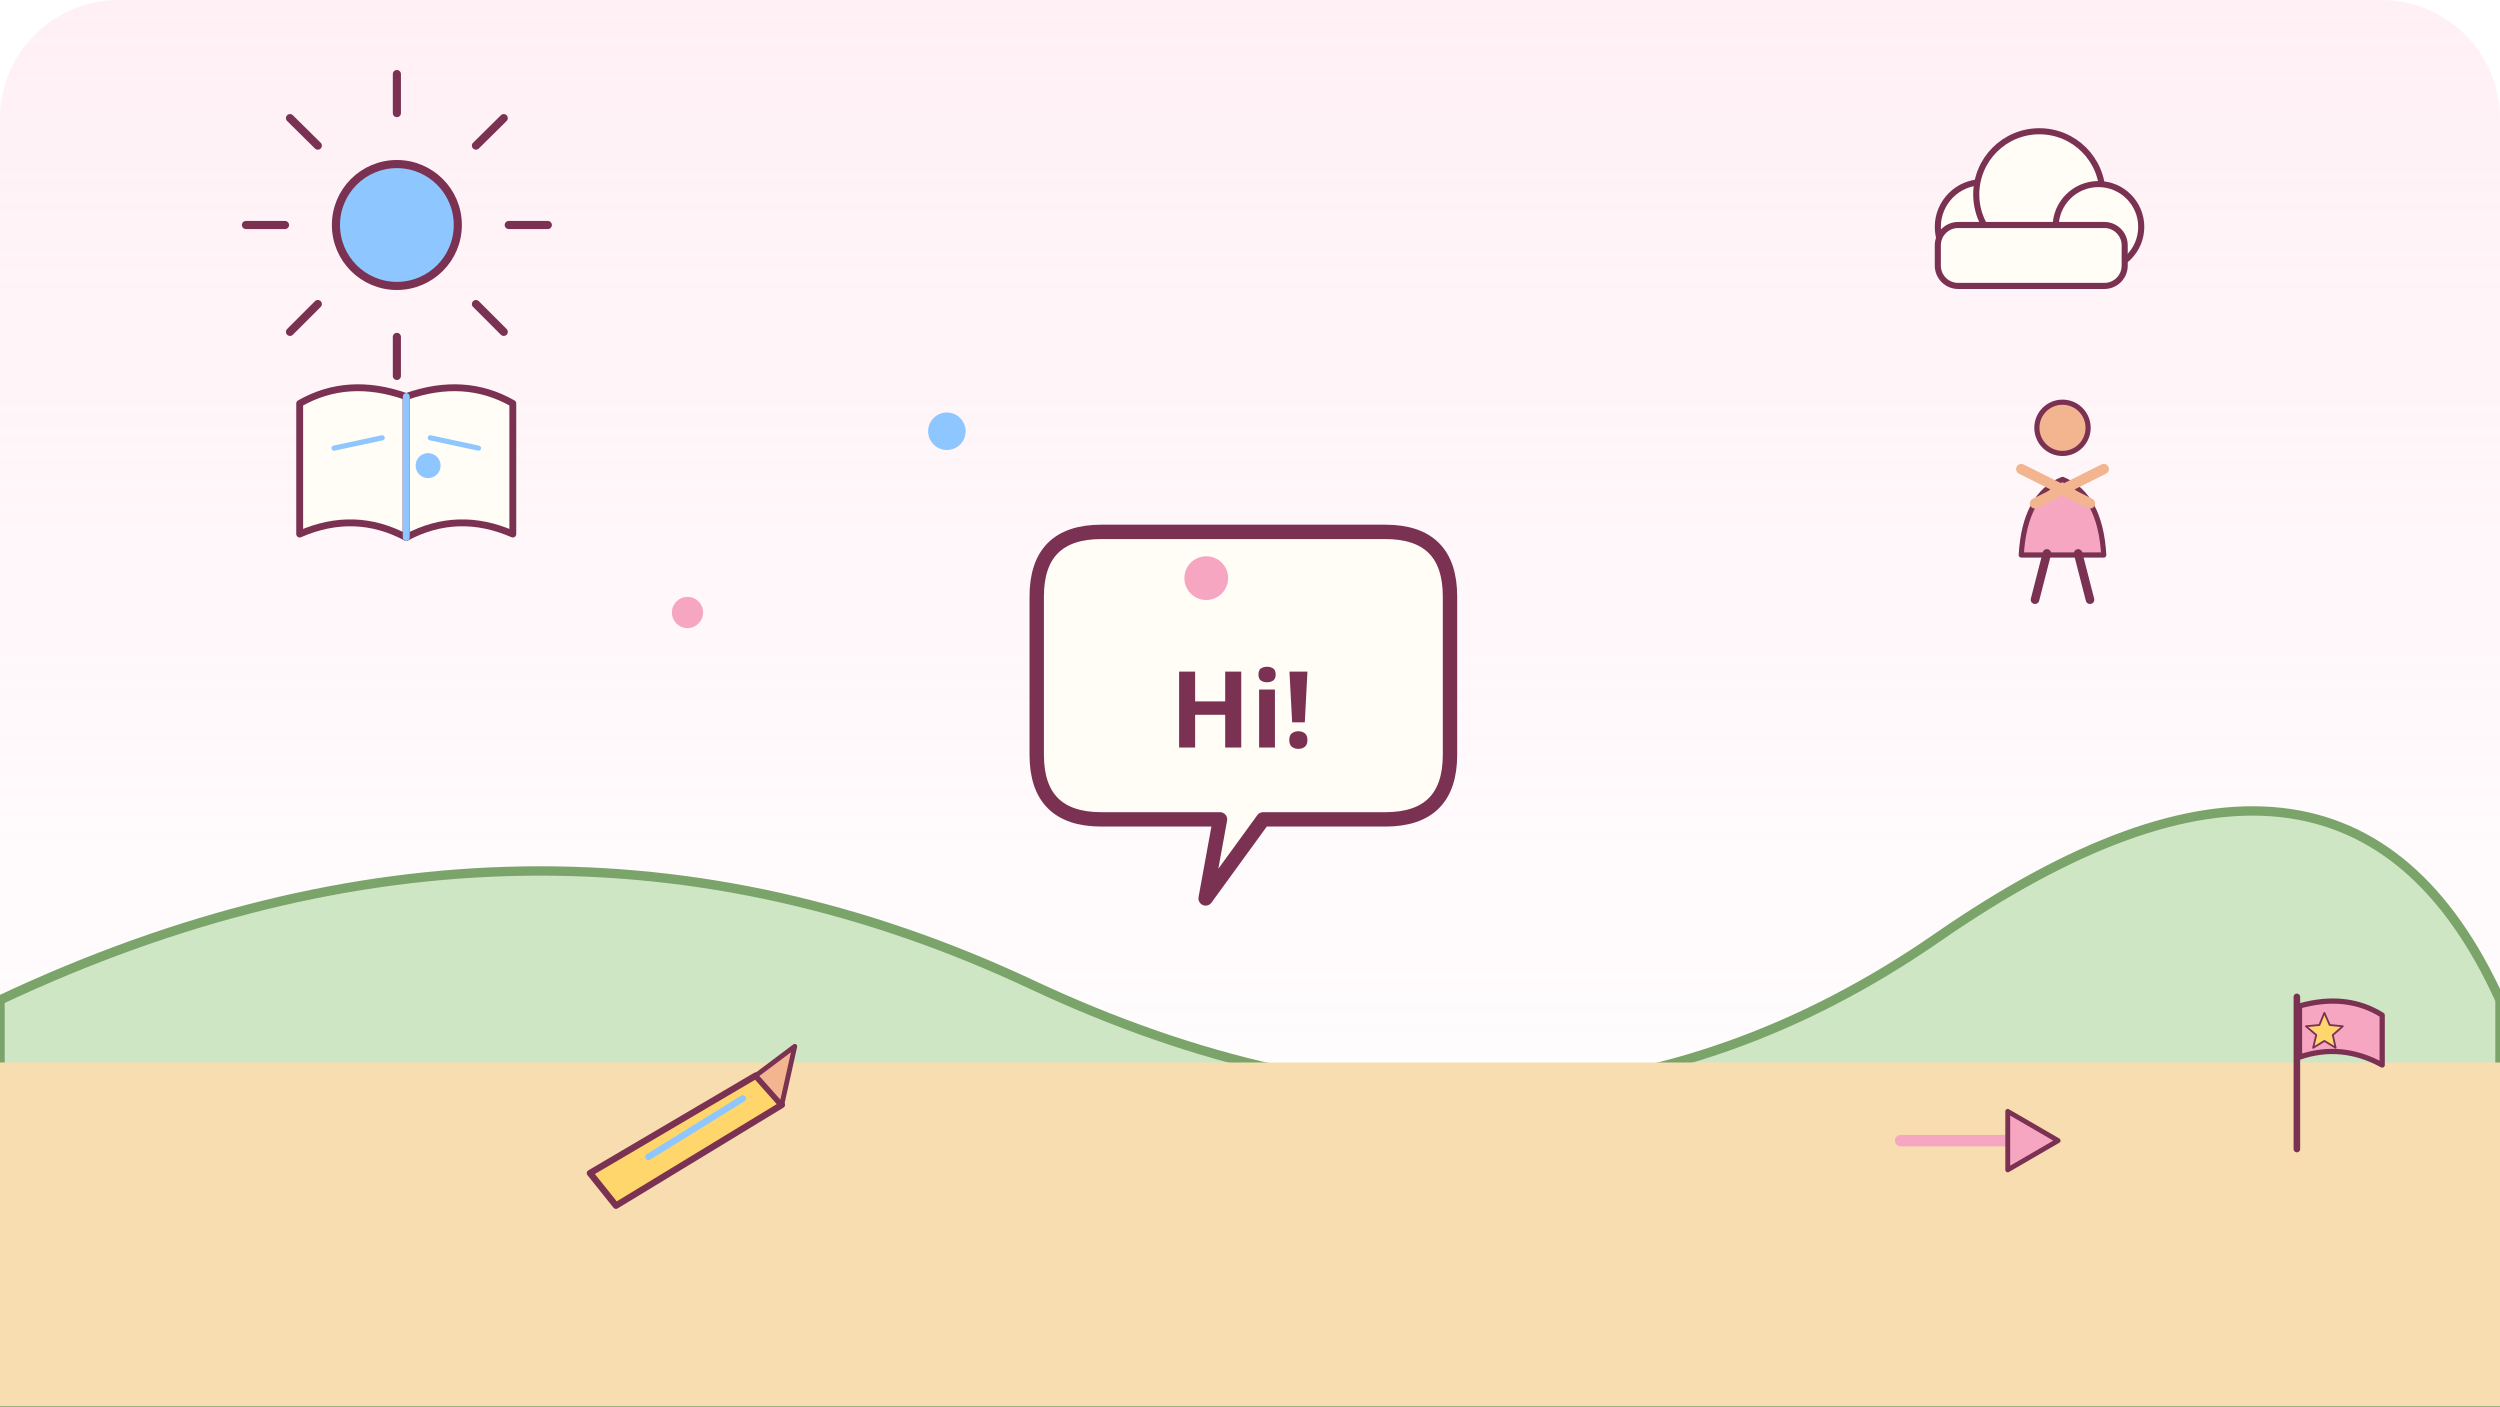
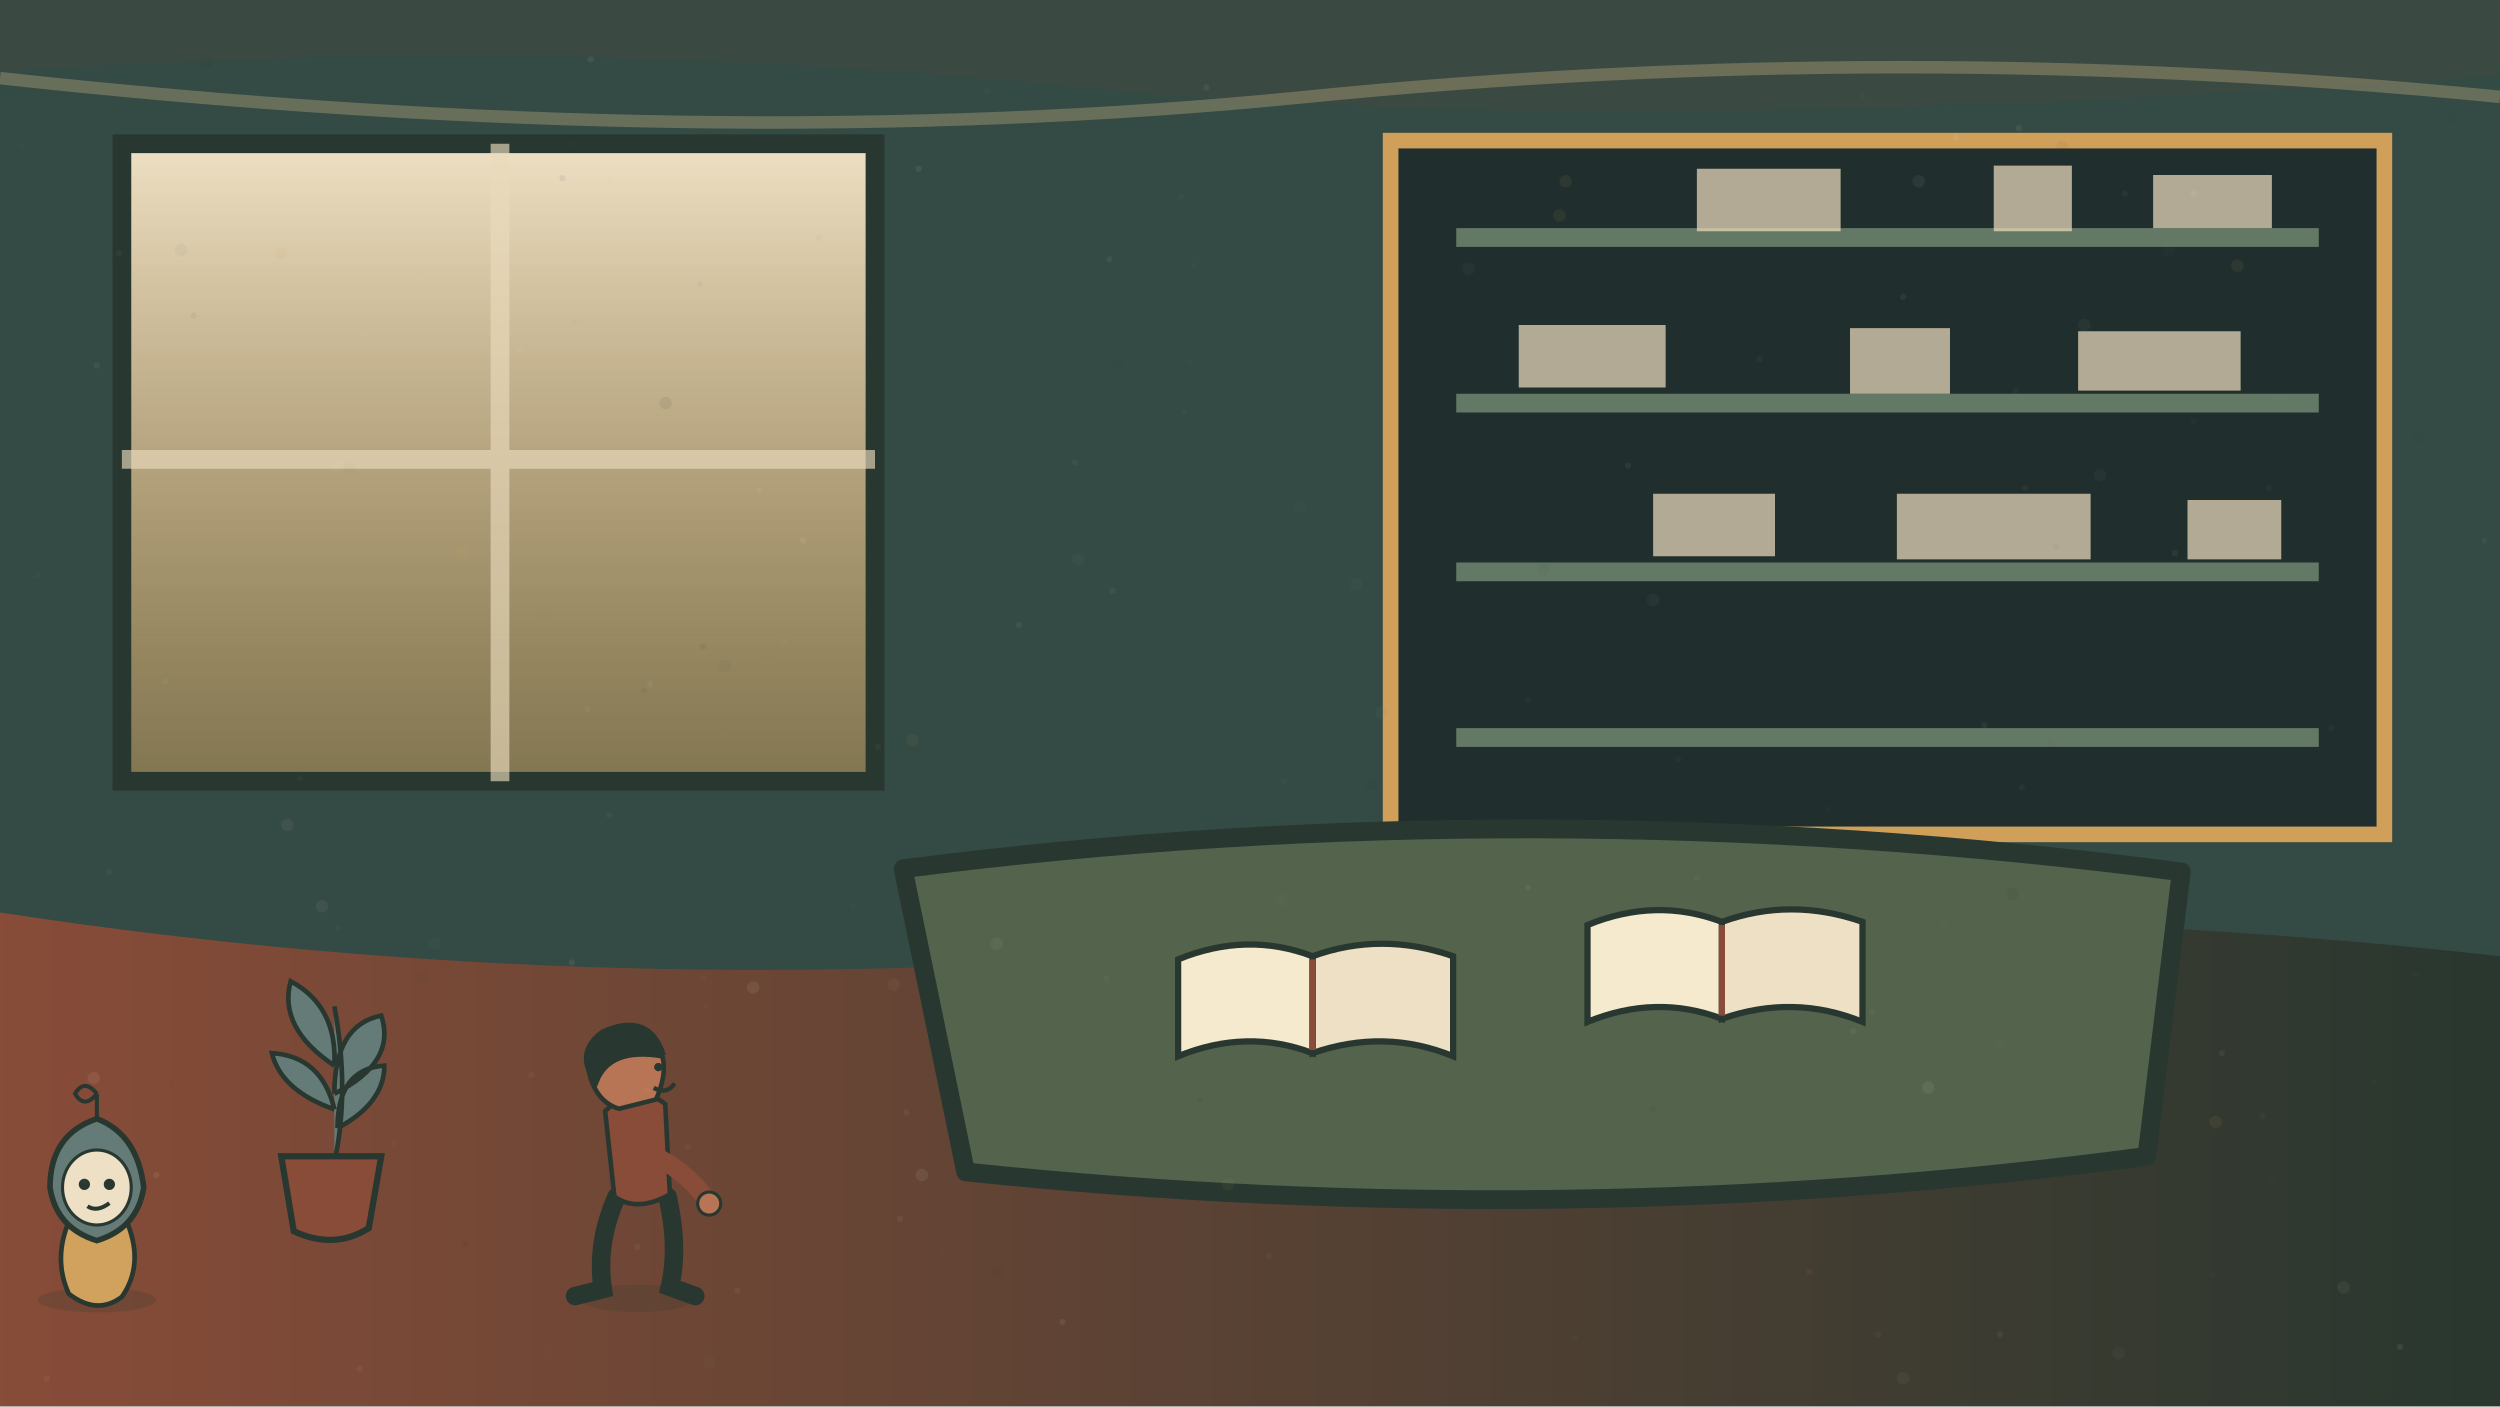
- <svg xmlns="http://www.w3.org/2000/svg" width="800" height="450" viewBox="0 0 800 450" role="img" aria-labelledby="title desc">
+ <svg xmlns="http://www.w3.org/2000/svg" width="800" height="450" viewBox="0 0 800 450">
  <defs>
    <linearGradient id="sky" x1="0" y1="0" x2="0" y2="1">
-       <stop offset="0" stop-color="#FFF0F5" />
-       <stop offset="1" stop-color="#FFFFFF" stop-opacity="0.72" />
+       <stop stop-color="#eee0c4" />
+       <stop offset="1" stop-color="#d0a25e" stop-opacity=".5" />
    </linearGradient>
+     <linearGradient id="room">
+       <stop stop-color="#28372f" />
+       <stop offset=".62" stop-color="#53634c" />
+       <stop offset="1" stop-color="#884c38" />
+     </linearGradient>
+     <linearGradient id="floor">
+       <stop stop-color="#28372f" />
+       <stop offset="1" stop-color="#884c38" />
+     </linearGradient>
+     <radialGradient id="light" cx="75%" cy="26%" r="70%">
+       <stop stop-color="#fff4ce" stop-opacity=".7" />
+       <stop offset="1" stop-color="#eee0c4" stop-opacity="0" />
+     </radialGradient>
+     <filter id="soft">
+       <feGaussianBlur stdDeviation="5" />
+     </filter>
  </defs>
-   <rect width="800" height="450" rx="38" fill="url(#sky)" />
-   <line x1="127.0" y1="36.2" x2="127.0" y2="23.7" stroke="#7A3152" stroke-width="2.6" stroke-linecap="round" />
-   <line x1="152.3" y1="46.6" x2="161.2" y2="37.8" stroke="#7A3152" stroke-width="2.6" stroke-linecap="round" />
-   <line x1="162.8" y1="72.0" x2="175.3" y2="72.0" stroke="#7A3152" stroke-width="2.6" stroke-linecap="round" />
-   <line x1="152.3" y1="97.3" x2="161.2" y2="106.2" stroke="#7A3152" stroke-width="2.6" stroke-linecap="round" />
-   <line x1="127.0" y1="107.8" x2="127.0" y2="120.3" stroke="#7A3152" stroke-width="2.6" stroke-linecap="round" />
-   <line x1="101.7" y1="97.3" x2="92.8" y2="106.2" stroke="#7A3152" stroke-width="2.6" stroke-linecap="round" />
-   <line x1="91.2" y1="72.0" x2="78.7" y2="72.0" stroke="#7A3152" stroke-width="2.6" stroke-linecap="round" />
-   <line x1="101.7" y1="46.6" x2="92.8" y2="37.8" stroke="#7A3152" stroke-width="2.6" stroke-linecap="round" />
-   <circle cx="127" cy="72" r="19.5" fill="#8EC6FF" stroke="#7A3152" stroke-width="2.6" />
-   <circle cx="634.4" cy="72.6" r="14.3" fill="#FFFDF5" stroke="#7A3152" stroke-width="1.95" />
-   <circle cx="652.6" cy="62.2" r="20.2" fill="#FFFDF5" stroke="#7A3152" stroke-width="1.95" />
-   <circle cx="671.5" cy="72.6" r="13.7" fill="#FFFDF5" stroke="#7A3152" stroke-width="1.95" />
-   <rect x="620.1" y="72.0" width="59.8" height="19.5" rx="6.5" fill="#FFFDF5" stroke="#7A3152" stroke-width="1.95" />
-   <path d="M0 320 Q170 240 330 315 T620 300 T800 320 L800 450 L0 450 Z" fill="#CFE6C4" stroke="#7AA46A" stroke-width="3" stroke-linecap="round" stroke-linejoin="round" />
-   <rect x="0" y="340" width="800" height="110" rx="0" fill="#F8DDB0" stroke="none" stroke-width="0" />
-   <path d="M331.75,190.9 Q331.75,170.2 352.45,170.2 L443.3,170.2 Q464.0,170.2 464.0,190.9 L464.0,241.5 Q464.0,262.2 443.3,262.2 L404.2,262.2 L385.8,287.5 L390.4,262.2 L352.45,262.2 Q331.75,262.2 331.75,241.5 Z" fill="#FFFDF5" stroke="#7A3152" stroke-width="4.6" stroke-linecap="round" stroke-linejoin="round" />
-   <text x="397.3" y="239.2" font-family="sans-serif" font-size="34" font-weight="700" text-anchor="middle" fill="#7A3152">Hi!</text>
-   <path d="M130,126.9 Q111.3,120.3 95.9,129.1 L95.9,170.9 Q113.5,163.2 130,172.0 Z" fill="#FFFDF5" stroke="#7A3152" stroke-width="2.2" stroke-linecap="round" stroke-linejoin="round" />
-   <path d="M130,126.9 Q148.7,120.3 164.1,129.1 L164.1,170.9 Q146.5,163.2 130,172.0 Z" fill="#FFFDF5" stroke="#7A3152" stroke-width="2.2" stroke-linecap="round" stroke-linejoin="round" />
-   <line x1="130" y1="126.9" x2="130" y2="172.0" stroke="#8EC6FF" stroke-width="2.2" stroke-linecap="round" />
-   <line x1="106.9" y1="143.4" x2="122.3" y2="140.1" stroke="#8EC6FF" stroke-width="1.65" stroke-linecap="round" />
-   <line x1="137.7" y1="140.1" x2="153.1" y2="143.4" stroke="#8EC6FF" stroke-width="1.65" stroke-linecap="round" />
-   <circle cx="660" cy="136.9" r="8.2" fill="#F2B58F" stroke="#7A3152" stroke-width="1.65" />
-   <path d="M646.8,177.6 Q647.9,158.35 660,153.4 Q672.1,158.35 673.2,177.6 Z" fill="#F6A6C1" stroke="#7A3152" stroke-width="1.65" stroke-linecap="round" stroke-linejoin="round" />
-   <line x1="651.2" y1="161.1" x2="673.2" y2="150.1" stroke="#F2B58F" stroke-width="3.3" stroke-linecap="round" />
-   <line x1="668.8" y1="161.1" x2="646.8" y2="150.1" stroke="#F2B58F" stroke-width="3.3" stroke-linecap="round" />
-   <line x1="655.0" y1="177.1" x2="651.2" y2="191.9" stroke="#7A3152" stroke-width="2.75" stroke-linecap="round" />
-   <line x1="665.0" y1="177.1" x2="668.8" y2="191.9" stroke="#7A3152" stroke-width="2.75" stroke-linecap="round" />
-   <polygon points="188.8,375.4 241.84,344.2 250.16,353.56 197.12,385.8" fill="#FFD66B" stroke="#7A3152" stroke-width="2.08" stroke-linejoin="round" />
-   <polygon points="241.84,344.2 254.32,334.84 250.16,353.56" fill="#F2B58F" stroke="#7A3152" stroke-width="1.56" stroke-linejoin="round" />
-   <line x1="207.5" y1="370.2" x2="237.7" y2="351.5" stroke="#8EC6FF" stroke-width="2.08" stroke-linecap="round" />
-   <line x1="608.2" y1="365" x2="647.2" y2="365" stroke="#F6A6C1" stroke-width="3.64" stroke-linecap="round" />
-   <polygon points="642.48,355.64 658.6,365 642.48,374.36" fill="#F6A6C1" stroke="#7A3152" stroke-width="1.56" stroke-linejoin="round" />
-   <circle cx="137" cy="149" r="4" fill="#8EC6FF" stroke="none" stroke-width="0" />
-   <circle cx="220" cy="196" r="5" fill="#F6A6C1" stroke="none" stroke-width="0" />
-   <circle cx="303" cy="138" r="6" fill="#8EC6FF" stroke="none" stroke-width="0" />
-   <circle cx="386" cy="185" r="7" fill="#F6A6C1" stroke="none" stroke-width="0" />
-   <line x1="735" y1="319.0" x2="735" y2="367.7" stroke="#7A3152" stroke-width="2.1" stroke-linecap="round" />
-   <path d="M735.84,321.9 Q750.96,317.7 762.3,324.84 L762.3,340.8 Q749.28,333.66 735.84,338.28 Z" fill="#F6A6C1" stroke="#7A3152" stroke-width="1.68" stroke-linecap="round" stroke-linejoin="round" />
-   <polygon points="743.8,324.1 745.5,328.0 749.7,328.4 746.5,331.2 747.4,335.3 743.8,333.1 740.2,335.3 741.2,331.2 737.9,328.4 742.2,328.0" fill="#FFD66B" stroke="#7A3152" stroke-width="0.588" stroke-linejoin="round" />
+   <g transform="translate(800 0) scale(-1 1)">
+     <rect width="800" height="450" fill="#344a44" />
+     <path d="M0 306Q196 284 400 303T800 292V450H0Z" fill="url(#floor)" />
+     <path d="M37 45H355V267H37Z" fill="#202f2d" stroke="#d0a05b" stroke-width="5" />
+     <path d="M58 76H334M58 129H334M58 183H334M58 236H334" stroke="#647965" stroke-width="6" />
+     <g fill="#eadabb" opacity=".72">
+       <path d="M73 56h38v17H73zM137 53h25v21h-25zM211 54h46v20h-46zM83 106h52v19H83zM176 105h32v21h-32zM267 104h47v20h-47zM70 160h30v19H70zM131 158h62v21h-62zM232 158h39v20h-39z" />
+     </g>
+     <path d="M520 46H761V250H520Z" fill="url(#sky)" stroke="#28372f" stroke-width="6" />
+     <path d="M640 46V250M520 147H761" stroke="#eadabb" stroke-width="6" opacity=".65" />
+     <path d="M102 279Q309 252 511 278L491 375Q300 395 113 370Z" fill="#53634c" stroke="#28372f" stroke-width="6" stroke-linejoin="round" opacity="1" />
+     <path d="M204 295Q227 287 249 295V326Q226 318 204 327Z" fill="#eee0c4" stroke="#28372f" stroke-width="2" />
+     <path d="M249 295Q270 287 292 296V327Q270 318 249 326Z" fill="#f5e9ce" stroke="#28372f" stroke-width="2" />
+     <path d="M249 296V325" stroke="#884c38" stroke-width="2" />
+     <path d="M335 306Q358 298 380 306V337Q357 329 335 338Z" fill="#eee0c4" stroke="#28372f" stroke-width="2" />
+     <path d="M380 306Q401 298 423 307V338Q401 329 380 337Z" fill="#f5e9ce" stroke="#28372f" stroke-width="2" />
+     <path d="M380 307V336" stroke="#884c38" stroke-width="2" />
+     <ellipse cx="596" cy="415.48" rx="18.5" ry="4.44" fill="#28372f" opacity="0.18" stroke="none" stroke-width="1" />
+     <path d="M586.38 382.92Q582.68 399.2 585.64 411.78L577.5 414.74M602.66 382.92Q609.32 397.72 607.1 412.52L615.98 414.74" fill="none" stroke="#28372f" stroke-width="5.92" stroke-linecap="round" />
+     <path d="M587.12 353.32Q596 345.92 606.36 355.54L603.4 382.92Q596 388.1 585.64 382.18Z" fill="#884c38" stroke="#28372f" stroke-width="1.48" />
+     <path d="M598.22 366.64Q581.2 372.56 573.06 385.14" fill="none" stroke="#884c38" stroke-width="5.92" stroke-linecap="round" />
+     <circle cx="573.06" cy="385.14" r="3.7" fill="#b87555" stroke="#28372f" />
+     <path d="M590.08 351.84Q583.42 337.04 594.52 328.9Q609.32 327.42 611.54 342.96Q609.32 352.58 601.92 354.8Z" fill="#b87555" stroke="#28372f" stroke-width="1.48" />
+     <path d="M587.86 337.78Q592.3 323.72 607.1 330.38Q615.98 337.04 609.32 345.92Q604.88 334.82 587.86 337.78" fill="#28372f" stroke="#28372f" stroke-width="2" />
+     <circle cx="589.34" cy="341.48" r="1.332" fill="#28372f" />
+     <path d="M590.82 348.14Q586.38 350.36 584.16 346.66" fill="none" stroke="#28372f" stroke-width="1.4" />
+     <path d="M693 372Q688 349 693 322M693 350Q673 340 678 325Q693 328 693 350M693 341Q711 329 707 314Q692 322 693 341M692 361Q677 353 677 341Q692 342 692 361M693 355Q710 349 713 337Q697 338 693 355" fill="#657b77" stroke="#28372f" stroke-width="1.5" />
+     <path d="M678 370H710L706 394Q693 400 682 393Z" fill="#884c38" stroke="#28372f" stroke-width="2" />
+     <ellipse cx="769" cy="416" rx="19" ry="4" fill="#28372f" opacity=".2" />
+     <path d="M759 392Q754 405 761 415Q769 421 778 414Q783 403 778 391Z" fill="#d0a25e" stroke="#28372f" stroke-width="1.5" />
+     <path d="M754 380Q756 363 769 358Q784 363 784 380Q782 393 769 397Q756 393 754 380Z" fill="#657b77" stroke="#28372f" stroke-width="1.8" />
+     <ellipse cx="769" cy="380" rx="11" ry="12" fill="#eee0c4" stroke="#28372f" />
+     <circle cx="773" cy="379" r="1.8" fill="#28372f" />
+     <circle cx="765" cy="379" r="1.8" fill="#28372f" />
+     <path d="M772 386Q769 388 765 385M769 358V350M769 350Q773 345 776 350Q773 355 769 350" fill="none" stroke="#28372f" stroke-width="1.3" />
+     <circle cx="722" cy="120" r="1" fill="#d0a25e" opacity=".08" />
+     <circle cx="330" cy="162" r="1" fill="#28372f" opacity=".08" />
+     <circle cx="484" cy="29" r="1" fill="#d0a25e" opacity=".04" />
+     <circle cx="498" cy="401" r="1" fill="#657b77" opacity=".04" />
+     <circle cx="221" cy="407" r="1" fill="#d0a25e" opacity=".06" />
+     <circle cx="54" cy="233" r="1" fill="#d0a25e" opacity=".04" />
+     <circle cx="575" cy="207" r="1" fill="#28372f" opacity=".08" />
+     <circle cx="612" cy="227" r="1" fill="#eee0c4" opacity=".04" />
+     <circle cx="104" cy="177" r="1" fill="#d0a25e" opacity=".08" />
+     <circle cx="512" cy="390" r="1" fill="#eee0c4" opacity=".06" />
+     <circle cx="573" cy="436" r="2" fill="#657b77" opacity=".06" />
+     <circle cx="191" cy="95" r="1" fill="#eee0c4" opacity=".06" />
+     <circle cx="605" cy="58" r="1" fill="#d0a25e" opacity=".04" />
+     <circle cx="299" cy="58" r="2" fill="#d0a25e" opacity=".08" />
+     <circle cx="575" cy="313" r="1" fill="#d0a25e" opacity=".04" />
+     <circle cx="568" cy="213" r="2" fill="#28372f" opacity=".04" />
+     <circle cx="416" cy="352" r="1" fill="#28372f" opacity=".06" />
+     <circle cx="734" cy="20" r="2" fill="#28372f" opacity=".08" />
+     <circle cx="311" cy="224" r="1" fill="#657b77" opacity=".06" />
+     <circle cx="257" cy="281" r="1" fill="#d0a25e" opacity=".06" />
+     <circle cx="160" cy="334" r="2" fill="#657b77" opacity=".08" />
+     <circle cx="652" cy="177" r="2" fill="#d0a25e" opacity=".08" />
+     <circle cx="661" cy="302" r="2" fill="#657b77" opacity=".06" />
+     <circle cx="527" cy="290" r="1" fill="#657b77" opacity=".04" />
+     <circle cx="376" cy="90" r="1" fill="#28372f" opacity=".06" />
+     <circle cx="549" cy="205" r="1" fill="#d0a25e" opacity=".08" />
+     <circle cx="183" cy="348" r="2" fill="#eee0c4" opacity=".08" />
+     <circle cx="414" cy="28" r="1" fill="#eee0c4" opacity=".08" />
+     <circle cx="36" cy="98" r="1" fill="#657b77" opacity=".04" />
+     <circle cx="502" cy="391" r="1" fill="#28372f" opacity=".04" />
+     <circle cx="26" cy="140" r="2" fill="#28372f" opacity=".04" />
+     <circle cx="444" cy="189" r="1" fill="#d0a25e" opacity=".08" />
+     <circle cx="747" cy="218" r="1" fill="#eee0c4" opacity=".04" />
+     <circle cx="174" cy="44" r="1" fill="#eee0c4" opacity=".08" />
+     <circle cx="692" cy="149" r="2" fill="#eee0c4" opacity=".04" />
+     <circle cx="685" cy="438" r="1" fill="#eee0c4" opacity=".06" />
+     <circle cx="215" cy="259" r="1" fill="#657b77" opacity=".04" />
+     <circle cx="125" cy="118" r="1" fill="#d0a25e" opacity=".06" />
+     <circle cx="442" cy="117" r="2" fill="#28372f" opacity=".06" />
+     <circle cx="617" cy="308" r="1" fill="#eee0c4" opacity=".08" />
+     <circle cx="89" cy="337" r="1" fill="#eee0c4" opacity=".06" />
+     <circle cx="91" cy="359" r="2" fill="#d0a25e" opacity=".08" />
+     <circle cx="153" cy="252" r="1" fill="#eee0c4" opacity=".04" />
+     <circle cx="128" cy="152" r="2" fill="#657b77" opacity=".08" />
+     <circle cx="301" cy="69" r="2" fill="#d0a25e" opacity=".08" />
+     <circle cx="199" cy="427" r="1" fill="#d0a25e" opacity=".06" />
+     <circle cx="559" cy="316" r="2" fill="#eee0c4" opacity=".08" />
+     <circle cx="55" cy="230" r="1" fill="#28372f" opacity=".08" />
+     <circle cx="330" cy="86" r="2" fill="#657b77" opacity=".08" />
+     <circle cx="593" cy="349" r="1" fill="#d0a25e" opacity=".06" />
+     <circle cx="480" cy="185" r="1" fill="#28372f" opacity=".06" />
+     <circle cx="456" cy="148" r="1" fill="#d0a25e" opacity=".06" />
+     <circle cx="555" cy="210" r="2" fill="#657b77" opacity=".04" />
+     <circle cx="568" cy="234" r="1" fill="#657b77" opacity=".06" />
+     <circle cx="708" cy="264" r="2" fill="#eee0c4" opacity=".06" />
+     <circle cx="73" cy="378" r="1" fill="#657b77" opacity=".04" />
+     <circle cx="576" cy="91" r="1" fill="#657b77" opacity=".08" />
+     <circle cx="742" cy="80" r="2" fill="#28372f" opacity=".04" />
+     <circle cx="98" cy="135" r="1" fill="#657b77" opacity=".06" />
+     <circle cx="144" cy="238" r="1" fill="#28372f" opacity=".04" />
+     <circle cx="481" cy="302" r="2" fill="#eee0c4" opacity=".06" />
+     <circle cx="723" cy="116" r="1" fill="#d0a25e" opacity=".08" />
+     <circle cx="630" cy="344" r="1" fill="#d0a25e" opacity=".06" />
+     <circle cx="106" cy="80" r="2" fill="#657b77" opacity=".04" />
+     <circle cx="15" cy="38" r="2" fill="#28372f" opacity=".06" />
+     <circle cx="564" cy="413" r="1" fill="#d0a25e" opacity=".08" />
+     <circle cx="594" cy="221" r="1" fill="#28372f" opacity=".06" />
+     <circle cx="186" cy="58" r="2" fill="#eee0c4" opacity=".06" />
+     <circle cx="389" cy="250" r="1" fill="#657b77" opacity=".06" />
+     <circle cx="674" cy="366" r="1" fill="#657b77" opacity=".08" />
+     <circle cx="114" cy="293" r="1" fill="#657b77" opacity=".06" />
+     <circle cx="793" cy="47" r="1" fill="#657b77" opacity=".04" />
+     <circle cx="40" cy="346" r="1" fill="#657b77" opacity=".04" />
+     <circle cx="366" cy="187" r="2" fill="#657b77" opacity=".06" />
+     <circle cx="519" cy="239" r="1" fill="#eee0c4" opacity=".04" />
+     <circle cx="557" cy="157" r="1" fill="#eee0c4" opacity=".06" />
+     <circle cx="777" cy="436" r="1" fill="#657b77" opacity=".04" />
+     <circle cx="122" cy="433" r="2" fill="#657b77" opacity=".08" />
+     <circle cx="651" cy="398" r="1" fill="#28372f" opacity=".08" />
+     <circle cx="41" cy="339" r="1" fill="#28372f" opacity=".04" />
+     <circle cx="173" cy="391" r="1" fill="#28372f" opacity=".08" />
+     <circle cx="296" cy="428" r="1" fill="#657b77" opacity=".06" />
+     <circle cx="204" cy="31" r="1" fill="#657b77" opacity=".08" />
+     <circle cx="74" cy="156" r="1" fill="#d0a25e" opacity=".04" />
+     <circle cx="173" cy="30" r="1" fill="#28372f" opacity=".04" />
+     <circle cx="704" cy="249" r="1" fill="#657b77" opacity=".08" />
+     <circle cx="514" cy="315" r="2" fill="#d0a25e" opacity=".06" />
+     <circle cx="710" cy="81" r="2" fill="#d0a25e" opacity=".08" />
+     <circle cx="32" cy="431" r="1" fill="#eee0c4" opacity=".08" />
+     <circle cx="617" cy="46" r="1" fill="#657b77" opacity=".04" />
+     <circle cx="692" cy="297" r="1" fill="#657b77" opacity=".08" />
+     <circle cx="690" cy="143" r="1" fill="#d0a25e" opacity=".08" />
+     <circle cx="625" cy="432" r="1" fill="#657b77" opacity=".04" />
+     <circle cx="446" cy="313" r="1" fill="#d0a25e" opacity=".06" />
+     <circle cx="140" cy="47" r="2" fill="#28372f" opacity=".06" />
+     <circle cx="346" cy="33" r="1" fill="#657b77" opacity=".04" />
+     <circle cx="394" cy="402" r="1" fill="#eee0c4" opacity=".04" />
+     <circle cx="27" cy="312" r="1" fill="#657b77" opacity=".04" />
+     <circle cx="391" cy="226" r="1" fill="#28372f" opacity=".06" />
+     <circle cx="279" cy="149" r="1" fill="#eee0c4" opacity=".06" />
+     <circle cx="191" cy="441" r="2" fill="#eee0c4" opacity=".04" />
+     <circle cx="358" cy="228" r="2" fill="#657b77" opacity=".08" />
+     <circle cx="160" cy="427" r="1" fill="#eee0c4" opacity=".06" />
+     <circle cx="201" cy="324" r="1" fill="#eee0c4" opacity=".04" />
+     <circle cx="506" cy="54" r="1" fill="#eee0c4" opacity=".08" />
+     <circle cx="154" cy="41" r="1" fill="#eee0c4" opacity=".08" />
+     <circle cx="684" cy="105" r="1" fill="#d0a25e" opacity=".08" />
+     <circle cx="71" cy="128" r="2" fill="#657b77" opacity=".04" />
+     <circle cx="50" cy="412" r="2" fill="#eee0c4" opacity=".06" />
+     <circle cx="745" cy="347" r="1" fill="#28372f" opacity=".04" />
+     <circle cx="665" cy="313" r="2" fill="#28372f" opacity=".06" />
+     <circle cx="89" cy="134" r="1" fill="#28372f" opacity=".06" />
+     <circle cx="133" cy="104" r="2" fill="#eee0c4" opacity=".04" />
+     <circle cx="620" cy="57" r="1" fill="#28372f" opacity=".08" />
+     <circle cx="574" cy="322" r="1" fill="#d0a25e" opacity=".04" />
+     <circle cx="445" cy="83" r="1" fill="#eee0c4" opacity=".06" />
+     <circle cx="662" cy="26" r="1" fill="#28372f" opacity=".04" />
+     <circle cx="271" cy="355" r="1" fill="#28372f" opacity=".06" />
+     <circle cx="460" cy="423" r="1" fill="#eee0c4" opacity=".08" />
+     <circle cx="592" cy="219" r="1" fill="#eee0c4" opacity=".06" />
+     <circle cx="543" cy="173" r="1" fill="#eee0c4" opacity=".08" />
+     <circle cx="738" cy="101" r="1" fill="#28372f" opacity=".06" />
+     <circle cx="337" cy="213" r="1" fill="#28372f" opacity=".04" />
+     <circle cx="98" cy="62" r="1" fill="#eee0c4" opacity=".08" />
+     <circle cx="5" cy="173" r="1" fill="#d0a25e" opacity=".06" />
+     <circle cx="688" cy="150" r="2" fill="#657b77" opacity=".04" />
+     <circle cx="510" cy="356" r="1" fill="#d0a25e" opacity=".08" />
+     <circle cx="605" cy="261" r="1" fill="#d0a25e" opacity=".06" />
+     <circle cx="165" cy="232" r="1" fill="#d0a25e" opacity=".08" />
+     <circle cx="769" cy="117" r="1" fill="#eee0c4" opacity=".06" />
+     <circle cx="596" cy="399" r="1" fill="#eee0c4" opacity=".06" />
+     <circle cx="76" cy="357" r="1" fill="#657b77" opacity=".08" />
+     <circle cx="634" cy="112" r="1" fill="#eee0c4" opacity=".06" />
+     <circle cx="422" cy="63" r="1" fill="#657b77" opacity=".08" />
+     <circle cx="155" cy="125" r="1" fill="#657b77" opacity=".08" />
+     <circle cx="142" cy="175" r="1" fill="#657b77" opacity=".08" />
+     <circle cx="750" cy="376" r="1" fill="#eee0c4" opacity=".08" />
+     <circle cx="580" cy="367" r="1" fill="#d0a25e" opacity=".06" />
+     <circle cx="235" cy="301" r="1" fill="#eee0c4" opacity=".04" />
+     <circle cx="418" cy="85" r="1" fill="#657b77" opacity=".06" />
+     <circle cx="788" cy="184" r="1" fill="#d0a25e" opacity=".04" />
+     <circle cx="311" cy="284" r="1" fill="#eee0c4" opacity=".06" />
+     <circle cx="364" cy="216" r="1" fill="#28372f" opacity=".04" />
+     <circle cx="785" cy="441" r="1" fill="#d0a25e" opacity=".08" />
+     <circle cx="390" cy="288" r="2" fill="#d0a25e" opacity=".04" />
+     <circle cx="152" cy="156" r="1" fill="#d0a25e" opacity=".06" />
+     <circle cx="626" cy="197" r="1" fill="#657b77" opacity=".06" />
+     <circle cx="178" cy="296" r="1" fill="#d0a25e" opacity=".04" />
+     <circle cx="84" cy="85" r="2" fill="#d0a25e" opacity=".08" />
+     <circle cx="361" cy="251" r="2" fill="#28372f" opacity=".08" />
+     <circle cx="481" cy="407" r="2" fill="#28372f" opacity=".06" />
+     <circle cx="538" cy="76" r="1" fill="#657b77" opacity=".04" />
+     <circle cx="92" cy="408" r="1" fill="#657b77" opacity=".04" />
+     <circle cx="271" cy="192" r="2" fill="#eee0c4" opacity=".04" />
+     <circle cx="474" cy="200" r="1" fill="#eee0c4" opacity=".06" />
+     <circle cx="773" cy="378" r="1" fill="#657b77" opacity=".06" />
+     <circle cx="407" cy="379" r="2" fill="#d0a25e" opacity=".06" />
+     <circle cx="141" cy="388" r="1" fill="#28372f" opacity=".06" />
+     <circle cx="120" cy="62" r="1" fill="#d0a25e" opacity=".06" />
+     <circle cx="156" cy="286" r="2" fill="#28372f" opacity=".08" />
+     <circle cx="419" cy="116" r="1" fill="#657b77" opacity=".04" />
+     <circle cx="263" cy="243" r="1" fill="#d0a25e" opacity=".04" />
+     <circle cx="182" cy="54" r="1" fill="#28372f" opacity=".08" />
+     <circle cx="421" cy="132" r="1" fill="#657b77" opacity=".06" />
+     <circle cx="765" cy="279" r="1" fill="#eee0c4" opacity=".04" />
+     <circle cx="455" cy="179" r="2" fill="#657b77" opacity=".08" />
+     <circle cx="770" cy="345" r="2" fill="#eee0c4" opacity=".08" />
+     <circle cx="384" cy="162" r="2" fill="#657b77" opacity=".04" />
+     <circle cx="405" cy="85" r="1" fill="#28372f" opacity=".06" />
+     <circle cx="505" cy="376" r="2" fill="#eee0c4" opacity=".08" />
+     <circle cx="762" cy="81" r="1" fill="#d0a25e" opacity=".06" />
+     <circle cx="207" cy="330" r="1" fill="#eee0c4" opacity=".06" />
+     <circle cx="611" cy="19" r="1" fill="#eee0c4" opacity=".08" />
+     <circle cx="665" cy="87" r="1" fill="#d0a25e" opacity=".04" />
+     <circle cx="616" cy="103" r="1" fill="#d0a25e" opacity=".08" />
+     <circle cx="306" cy="182" r="2" fill="#28372f" opacity=".06" />
+     <circle cx="587" cy="129" r="2" fill="#28372f" opacity=".08" />
+     <circle cx="237" cy="115" r="1" fill="#eee0c4" opacity=".04" />
+     <circle cx="697" cy="290" r="2" fill="#eee0c4" opacity=".06" />
+     <circle cx="508" cy="237" r="2" fill="#d0a25e" opacity=".06" />
+   </g>
+   <g id="catalog-composition-frame">
+     <g aria-hidden="true" transform="translate(800 0) scale(-1 1)">
+       <path d="M0 0H800V23Q622 11 453 28T0 24Z" fill="#554738" opacity=".18" />
+       <path d="M0 31Q192 12 382 31T800 25" fill="none" stroke="#d6bd87" stroke-width="4" opacity=".32" />
+     </g>
+   </g>
</svg>
